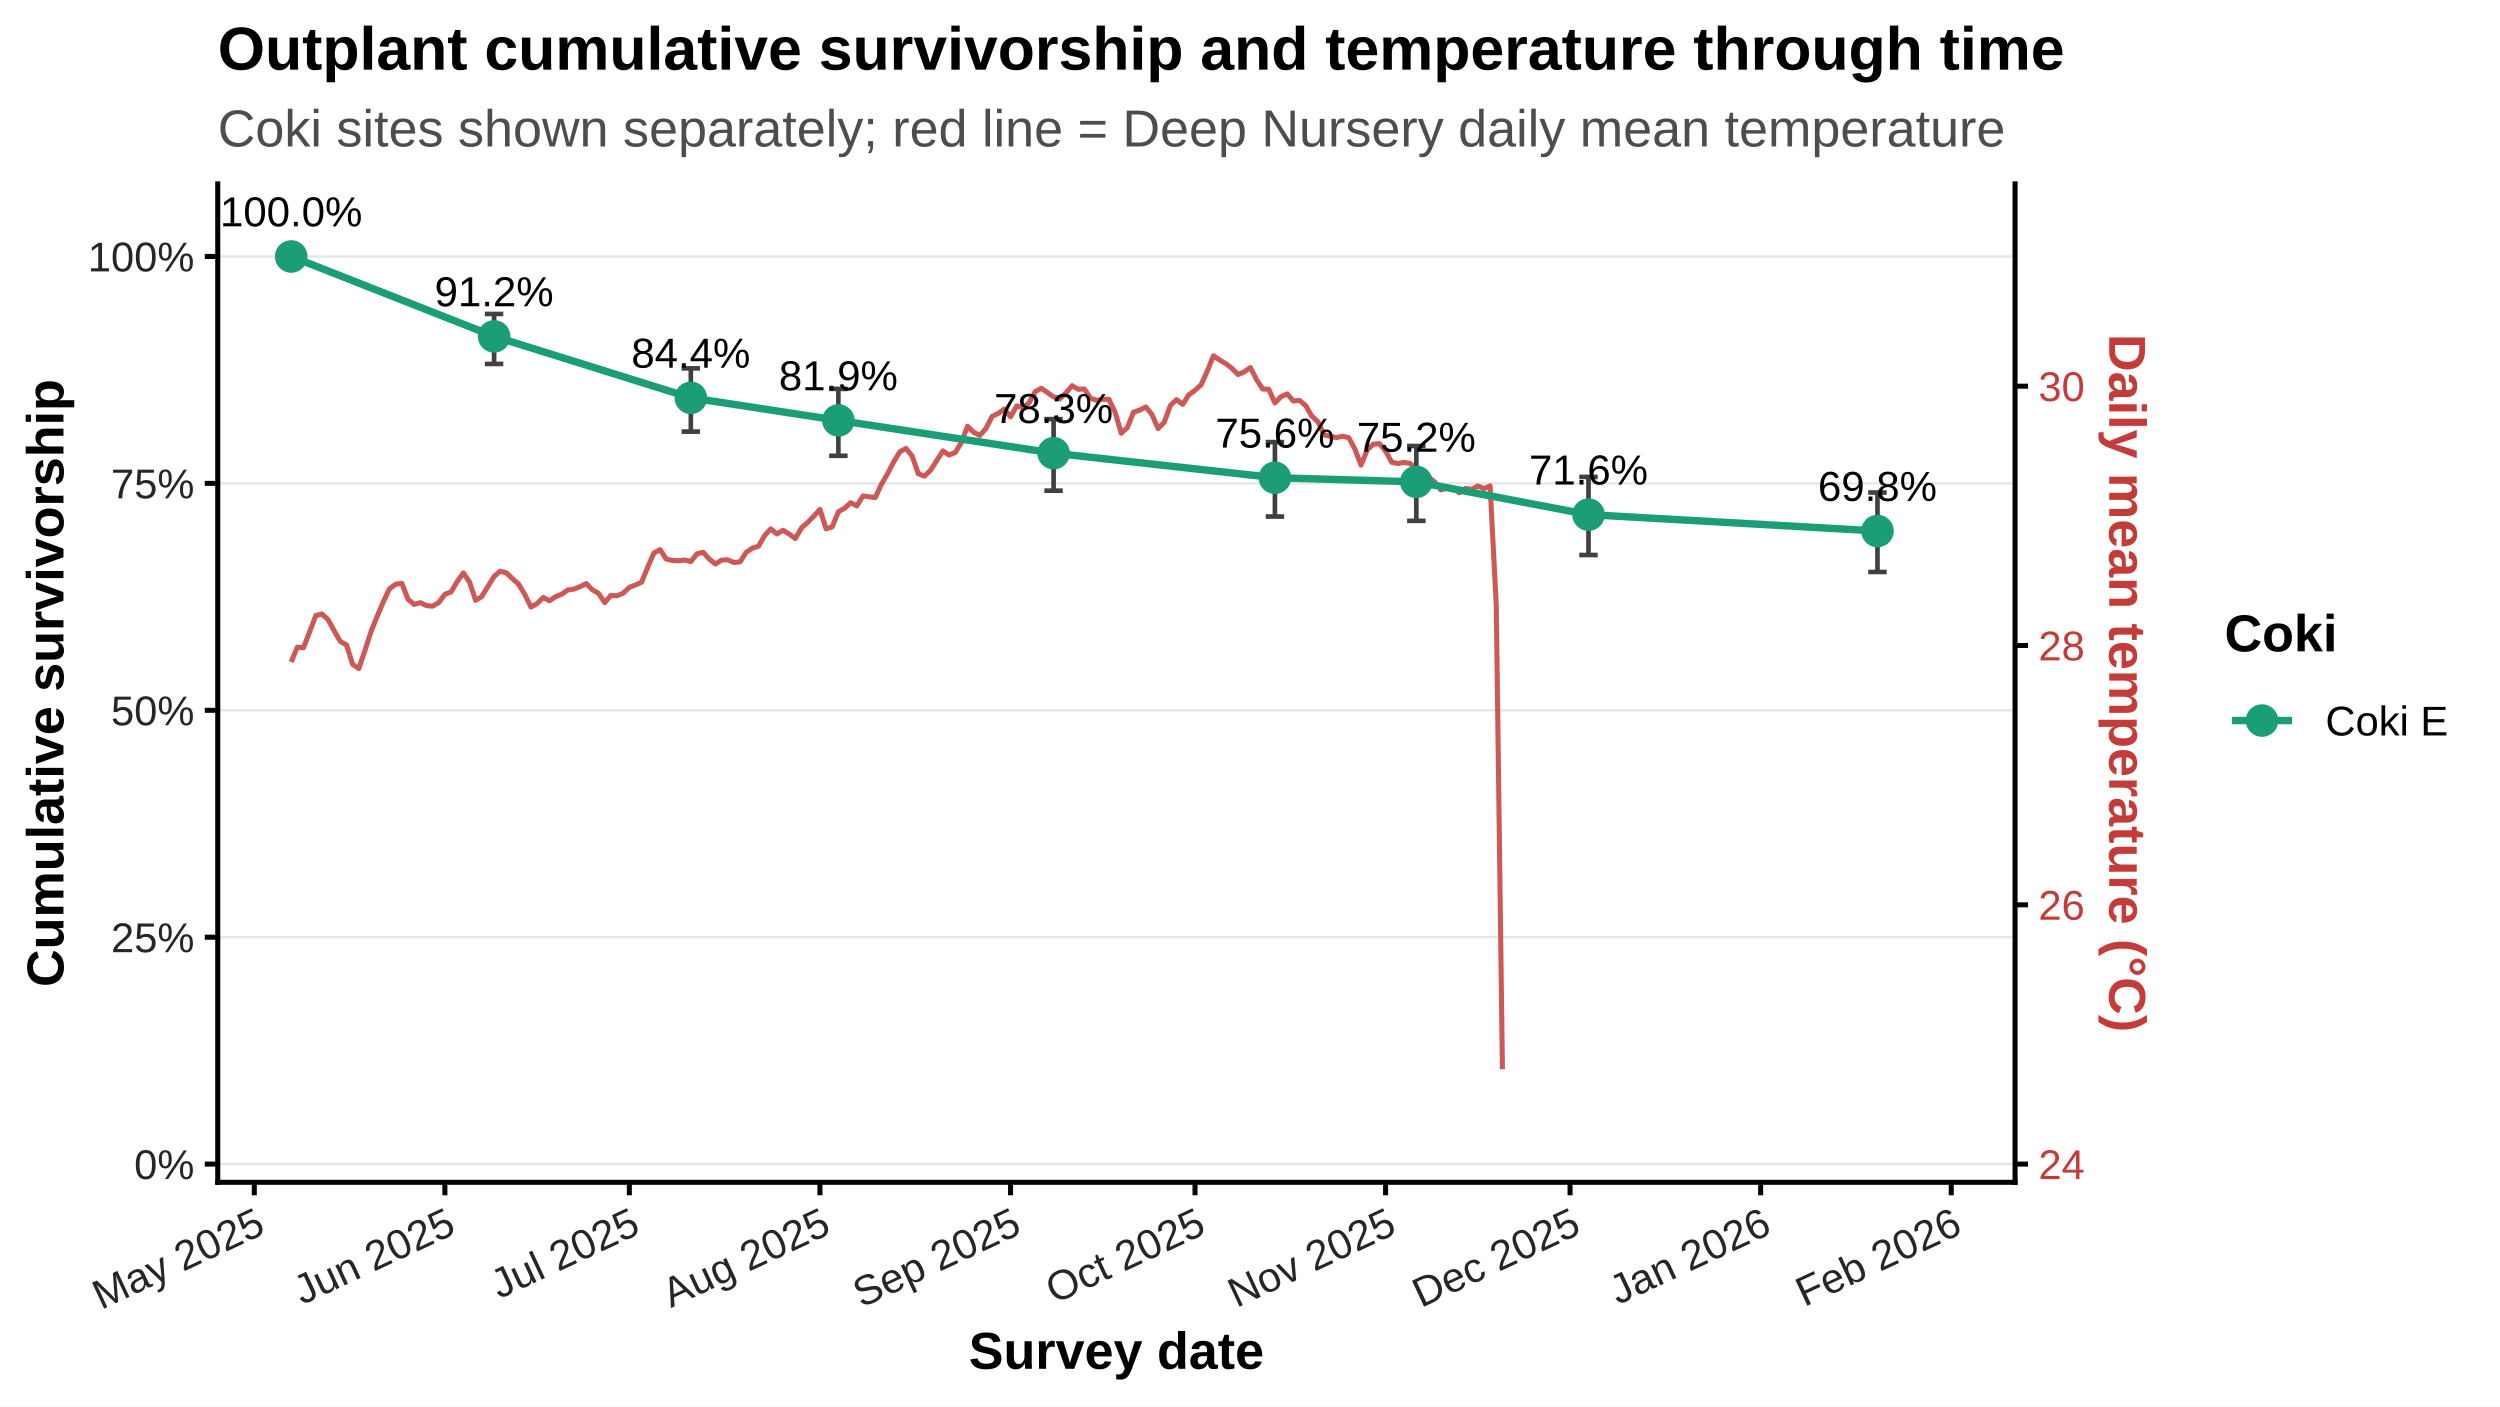
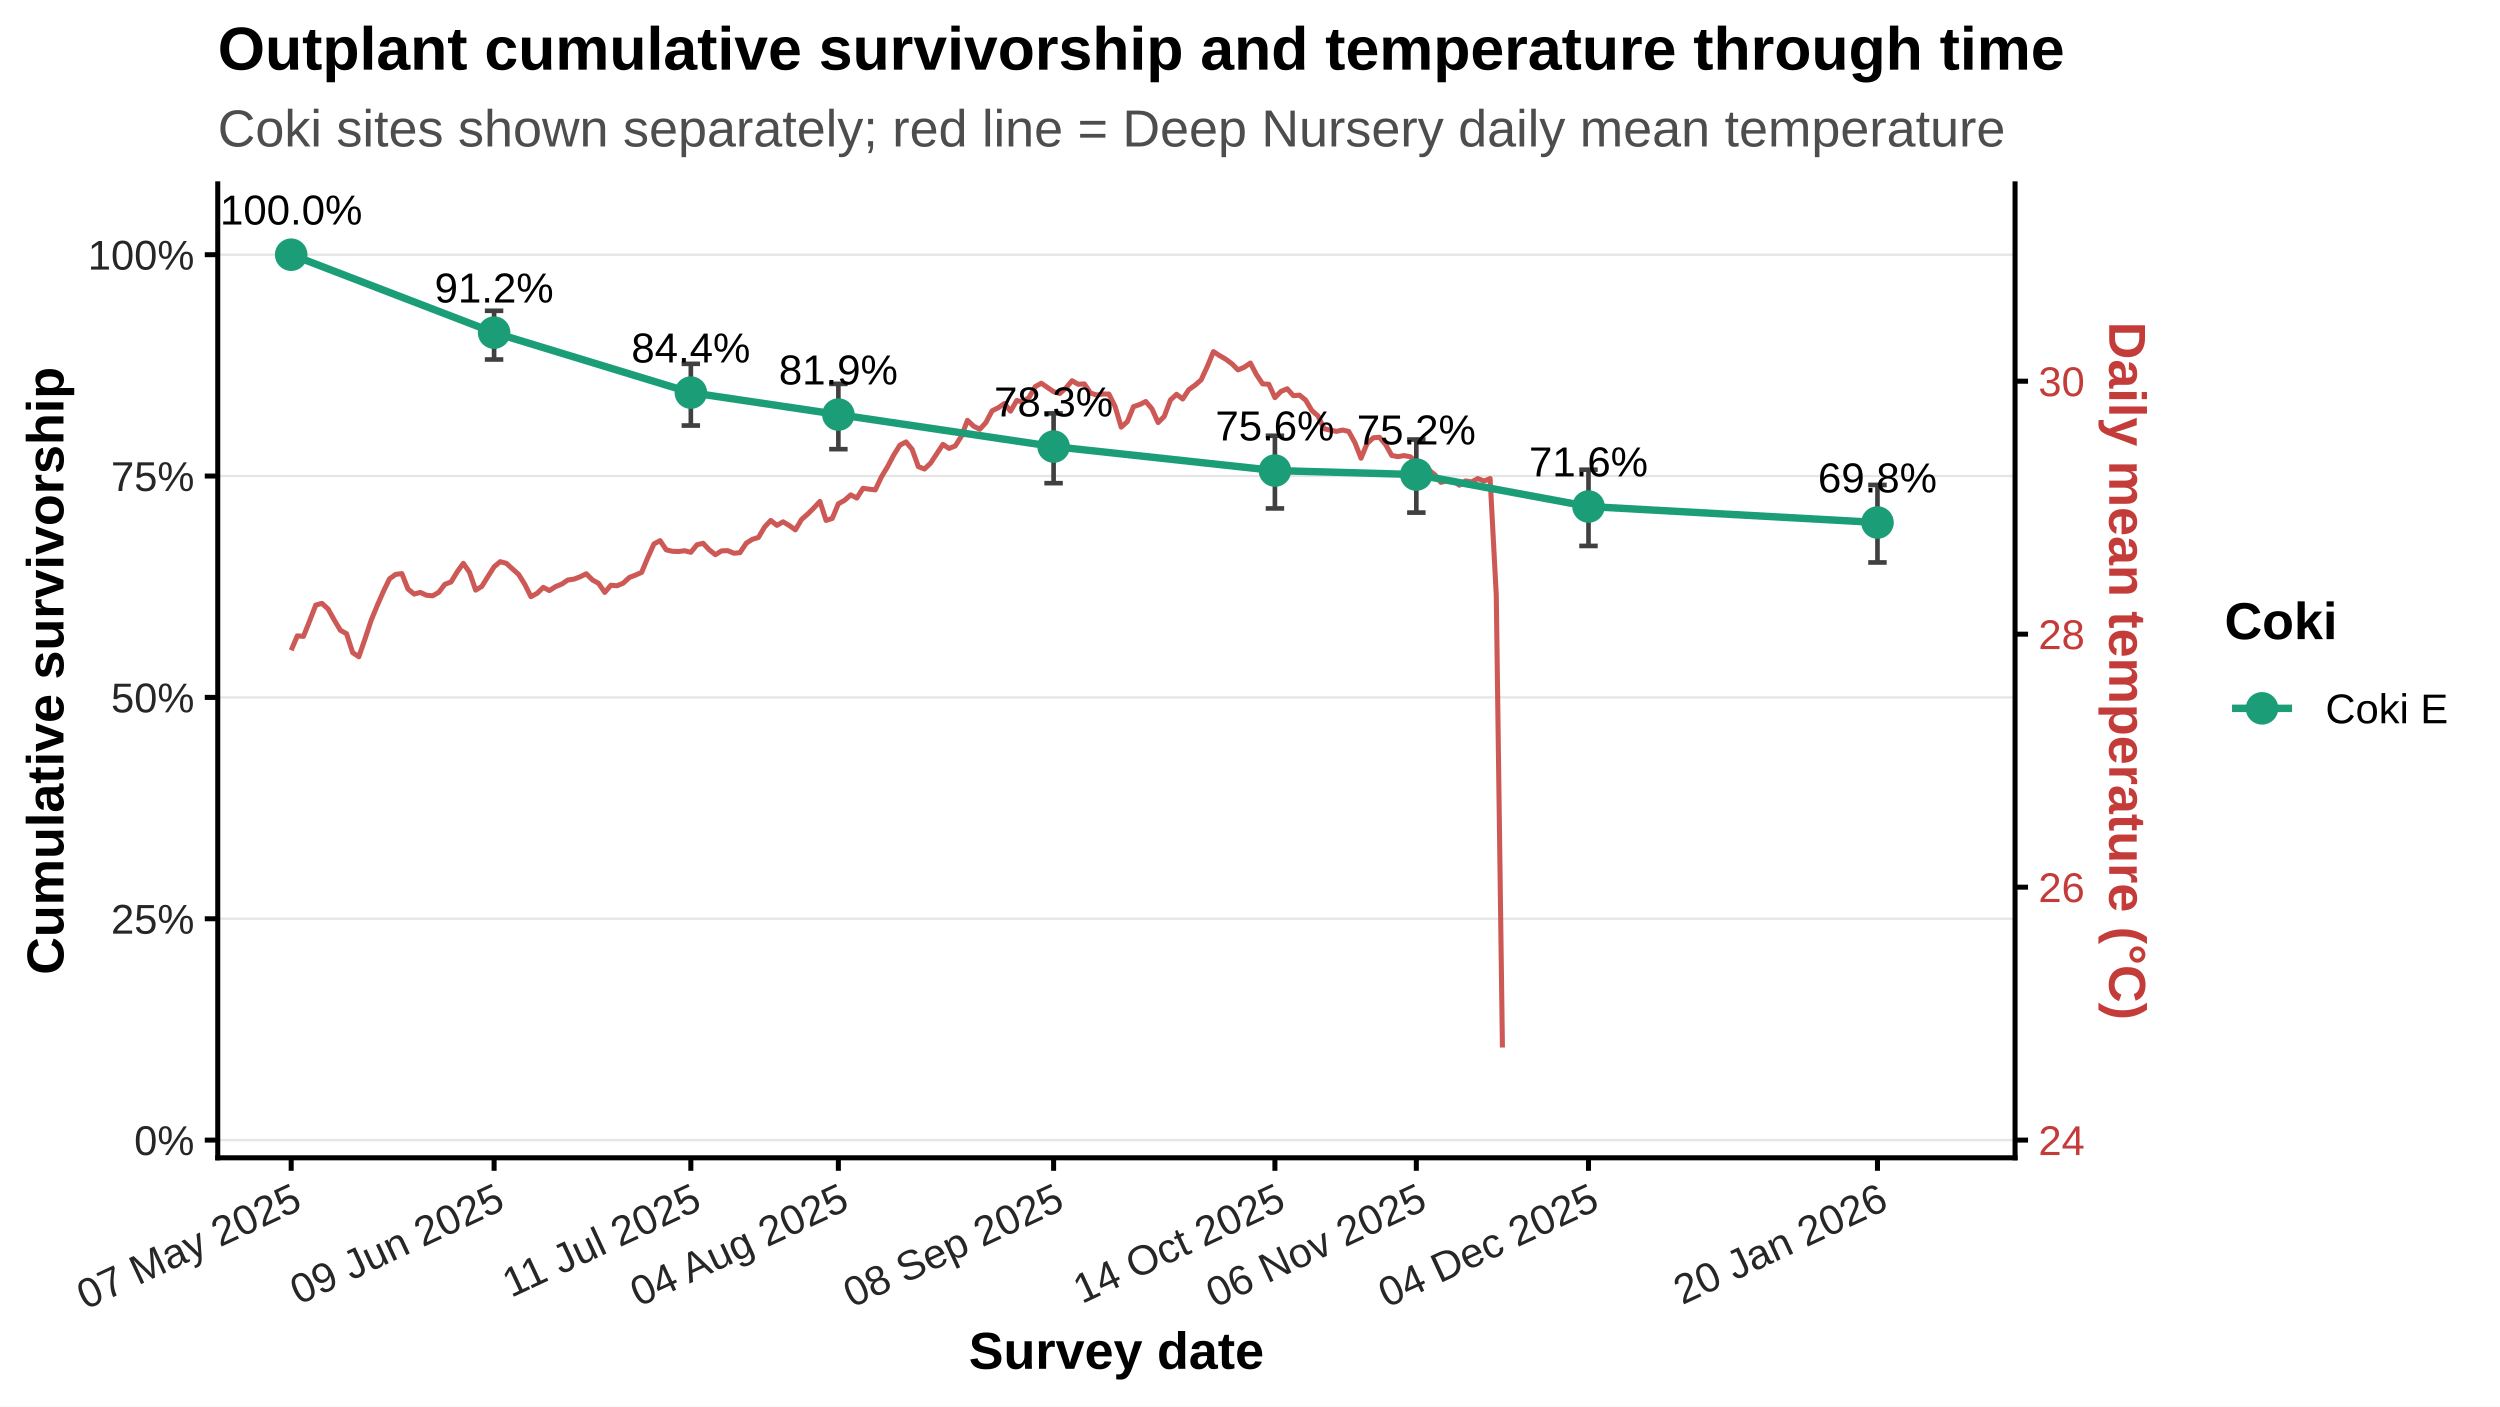
<svg xmlns="http://www.w3.org/2000/svg" class="svglite" width="576.00pt" height="324.00pt" viewBox="0 0 576.00 324.00">
  <defs>
    <style type="text/css">
    .svglite line, .svglite polyline, .svglite polygon, .svglite path, .svglite rect, .svglite circle {
      fill: none;
      stroke: #000000;
      stroke-linecap: round;
      stroke-linejoin: round;
      stroke-miterlimit: 10.00;
    }
    .svglite text {
      white-space: pre;
    }
  </style>
  </defs>
  <rect width="100%" height="100%" style="stroke: none; fill: #FFFFFF;" />
  <defs>
    <clipPath id="cpMC4wMHw1NzYuMDB8MC4wMHwzMjQuMDA=">
      <rect x="0.00" y="0.00" width="576.00" height="324.00" />
    </clipPath>
  </defs>
  <g clip-path="url(#cpMC4wMHw1NzYuMDB8MC4wMHwzMjQuMDA=)">
    <rect x="-0" y="0.00" width="576.00" height="324.00" style="stroke-width: 1.16; stroke: #FFFFFF; fill: #FFFFFF;" />
  </g>
  <defs>
-     <clipPath id="cpNTAuMTd8NDY0LjI3fDQyLjM2fDI3Mi40MA==">
-       <rect x="50.17" y="42.36" width="414.10" height="230.03" />
+     <clipPath id="cpNTAuMTd8NDY0LjI3fDQyLjM2fDI2Ni43Ng==">
+       <rect x="50.17" y="42.36" width="414.10" height="224.40" />
    </clipPath>
  </defs>
-   <g clip-path="url(#cpNTAuMTd8NDY0LjI3fDQyLjM2fDI3Mi40MA==)">
-     <rect x="50.17" y="42.36" width="414.10" height="230.03" style="stroke-width: 1.16; stroke: none; fill: #FFFFFF;" />
-     <polyline points="50.17,268.21 464.27,268.21 " style="stroke-width: 0.53; stroke: #E5E5E5; stroke-linecap: butt;" />
-     <polyline points="50.17,215.93 464.27,215.93 " style="stroke-width: 0.53; stroke: #E5E5E5; stroke-linecap: butt;" />
-     <polyline points="50.17,163.65 464.27,163.65 " style="stroke-width: 0.53; stroke: #E5E5E5; stroke-linecap: butt;" />
-     <polyline points="50.17,111.37 464.27,111.37 " style="stroke-width: 0.53; stroke: #E5E5E5; stroke-linecap: butt;" />
-     <polyline points="50.17,59.09 464.27,59.09 " style="stroke-width: 0.53; stroke: #E5E5E5; stroke-linecap: butt;" />
-     <polyline points="67.09,152.53 68.50,149.11 69.92,149.24 71.34,145.58 72.75,141.84 74.17,141.44 75.59,142.77 77.00,145.35 78.42,147.81 79.84,148.60 81.25,153.07 82.67,154.05 84.09,149.86 85.50,145.47 86.92,141.94 88.34,138.62 89.75,135.64 91.17,134.60 92.59,134.42 94.00,138.05 95.42,139.25 96.84,138.86 98.25,139.52 99.67,139.66 101.09,138.83 102.50,136.93 103.92,136.39 105.34,134.00 106.75,131.99 108.17,134.09 109.59,138.31 111.00,137.45 112.42,135.11 113.84,132.81 115.25,131.60 116.67,131.99 118.09,133.32 119.50,134.62 120.92,136.97 122.33,139.86 123.75,139.06 125.17,137.66 126.58,138.42 128.00,137.48 129.42,136.90 130.83,135.92 132.25,135.72 133.67,135.16 135.08,134.46 136.50,135.91 137.92,136.72 139.33,138.85 140.75,137.16 142.17,137.28 143.58,136.67 145.00,135.32 146.42,134.77 147.83,134.13 149.25,130.62 150.67,127.41 152.08,126.64 153.50,128.80 154.92,129.14 156.33,129.20 157.75,129.02 159.17,129.38 160.58,127.61 162.00,127.25 163.42,128.81 164.83,129.94 166.25,129.04 167.67,128.98 169.08,129.61 170.50,129.46 171.92,127.24 173.33,126.32 174.75,125.86 176.17,123.40 177.58,121.85 179.00,123.02 180.42,122.18 181.83,123.04 183.25,124.08 184.67,121.63 186.08,120.36 187.50,118.92 188.91,117.37 190.33,121.85 191.75,121.38 193.16,117.92 194.58,117.11 196.00,115.81 197.41,116.57 198.83,114.27 200.25,114.46 201.66,114.64 203.08,111.58 204.50,109.14 205.91,106.40 207.33,104.08 208.75,103.31 210.16,105.08 211.58,109.15 213.00,109.71 214.41,108.31 215.83,106.11 217.25,103.89 218.66,104.85 220.08,104.26 221.50,101.97 222.91,98.22 224.33,99.60 225.75,100.32 227.16,98.72 228.58,95.96 230.00,95.25 231.41,94.25 232.83,96.04 234.25,93.53 235.66,93.87 237.08,92.84 238.50,90.25 239.91,89.45 241.33,90.45 242.75,91.45 244.16,91.89 245.58,90.57 247.00,88.86 248.41,89.70 249.83,89.61 251.25,91.76 252.66,92.23 254.08,92.00 255.49,92.00 256.91,94.93 258.33,99.82 259.74,98.52 261.16,94.97 262.58,94.49 263.99,93.77 265.41,95.50 266.83,98.73 268.24,97.29 269.66,93.41 271.08,92.07 272.49,93.17 273.91,90.96 275.33,89.93 276.74,88.65 278.16,85.49 279.58,81.98 280.99,82.93 282.41,83.78 283.83,84.85 285.24,86.29 286.66,85.68 288.08,84.68 289.49,87.42 290.91,89.61 292.33,89.69 293.74,92.84 295.16,91.37 296.58,90.76 297.99,92.39 299.41,92.26 300.83,93.44 302.24,95.89 303.66,97.16 305.08,100.20 306.49,100.52 307.91,100.82 309.33,100.50 310.74,100.83 312.16,103.45 313.58,107.16 314.99,103.66 316.41,102.34 317.83,102.22 319.24,103.93 320.66,106.51 322.08,106.79 323.49,106.54 324.91,106.80 326.32,108.12 327.74,108.91 329.16,109.92 330.57,111.07 331.99,112.87 333.41,112.45 334.82,112.45 336.24,113.53 337.66,112.52 339.07,112.77 340.49,111.97 341.91,112.57 343.32,111.96 344.74,139.45 346.16,246.35 " style="stroke-width: 1.17; stroke: #C43C39; stroke-opacity: 0.85; stroke-linecap: butt;" />
-     <polyline points="64.96,59.09 69.21,59.09 " style="stroke-width: 1.07; stroke: #404040; stroke-linecap: butt;" />
-     <polyline points="67.09,59.09 67.09,60.83 " style="stroke-width: 1.07; stroke: #404040; stroke-linecap: butt;" />
-     <polyline points="64.96,60.83 69.21,60.83 " style="stroke-width: 1.07; stroke: #404040; stroke-linecap: butt;" />
-     <polyline points="111.71,72.34 115.96,72.34 " style="stroke-width: 1.07; stroke: #404040; stroke-linecap: butt;" />
-     <polyline points="113.84,72.34 113.84,83.85 " style="stroke-width: 1.07; stroke: #404040; stroke-linecap: butt;" />
-     <polyline points="111.71,83.85 115.96,83.85 " style="stroke-width: 1.07; stroke: #404040; stroke-linecap: butt;" />
-     <polyline points="157.04,84.87 161.29,84.87 " style="stroke-width: 1.07; stroke: #404040; stroke-linecap: butt;" />
-     <polyline points="159.17,84.87 159.17,99.44 " style="stroke-width: 1.07; stroke: #404040; stroke-linecap: butt;" />
-     <polyline points="157.04,99.44 161.29,99.44 " style="stroke-width: 1.07; stroke: #404040; stroke-linecap: butt;" />
-     <polyline points="191.04,89.60 195.29,89.60 " style="stroke-width: 1.07; stroke: #404040; stroke-linecap: butt;" />
-     <polyline points="193.16,89.60 193.16,105.02 " style="stroke-width: 1.07; stroke: #404040; stroke-linecap: butt;" />
-     <polyline points="191.04,105.02 195.29,105.02 " style="stroke-width: 1.07; stroke: #404040; stroke-linecap: butt;" />
-     <polyline points="240.62,96.57 244.87,96.57 " style="stroke-width: 1.07; stroke: #404040; stroke-linecap: butt;" />
-     <polyline points="242.75,96.57 242.75,113.05 " style="stroke-width: 1.07; stroke: #404040; stroke-linecap: butt;" />
-     <polyline points="240.62,113.05 244.87,113.05 " style="stroke-width: 1.07; stroke: #404040; stroke-linecap: butt;" />
-     <polyline points="291.62,101.86 295.87,101.86 " style="stroke-width: 1.07; stroke: #404040; stroke-linecap: butt;" />
-     <polyline points="293.74,101.86 293.74,119.01 " style="stroke-width: 1.07; stroke: #404040; stroke-linecap: butt;" />
-     <polyline points="291.62,119.01 295.87,119.01 " style="stroke-width: 1.07; stroke: #404040; stroke-linecap: butt;" />
-     <polyline points="324.20,102.75 328.45,102.75 " style="stroke-width: 1.07; stroke: #404040; stroke-linecap: butt;" />
-     <polyline points="326.32,102.75 326.32,120.00 " style="stroke-width: 1.07; stroke: #404040; stroke-linecap: butt;" />
-     <polyline points="324.20,120.00 328.45,120.00 " style="stroke-width: 1.07; stroke: #404040; stroke-linecap: butt;" />
-     <polyline points="363.86,109.88 368.11,109.88 " style="stroke-width: 1.07; stroke: #404040; stroke-linecap: butt;" />
-     <polyline points="365.99,109.88 365.99,127.87 " style="stroke-width: 1.07; stroke: #404040; stroke-linecap: butt;" />
-     <polyline points="363.86,127.87 368.11,127.87 " style="stroke-width: 1.07; stroke: #404040; stroke-linecap: butt;" />
-     <polyline points="430.44,113.47 434.69,113.47 " style="stroke-width: 1.07; stroke: #404040; stroke-linecap: butt;" />
-     <polyline points="432.57,113.47 432.57,131.78 " style="stroke-width: 1.07; stroke: #404040; stroke-linecap: butt;" />
-     <polyline points="430.44,131.78 434.69,131.78 " style="stroke-width: 1.07; stroke: #404040; stroke-linecap: butt;" />
-     <polyline points="67.09,59.09 113.84,77.50 159.17,91.66 193.16,96.86 242.75,104.41 293.74,110.07 326.32,111.02 365.99,118.57 432.57,122.35 " style="stroke-width: 1.71; stroke: #1B9E77; stroke-linecap: butt;" />
-     <circle cx="67.09" cy="59.09" r="3.37" style="stroke-width: 0.77; stroke: #1B9E77; fill: #1B9E77;" />
-     <circle cx="113.84" cy="77.50" r="3.37" style="stroke-width: 0.77; stroke: #1B9E77; fill: #1B9E77;" />
-     <circle cx="159.17" cy="91.66" r="3.37" style="stroke-width: 0.77; stroke: #1B9E77; fill: #1B9E77;" />
-     <circle cx="193.16" cy="96.86" r="3.37" style="stroke-width: 0.77; stroke: #1B9E77; fill: #1B9E77;" />
-     <circle cx="242.75" cy="104.41" r="3.37" style="stroke-width: 0.77; stroke: #1B9E77; fill: #1B9E77;" />
-     <circle cx="293.74" cy="110.07" r="3.37" style="stroke-width: 0.77; stroke: #1B9E77; fill: #1B9E77;" />
-     <circle cx="326.32" cy="111.02" r="3.37" style="stroke-width: 0.77; stroke: #1B9E77; fill: #1B9E77;" />
-     <circle cx="365.99" cy="118.57" r="3.37" style="stroke-width: 0.77; stroke: #1B9E77; fill: #1B9E77;" />
-     <circle cx="432.57" cy="122.35" r="3.37" style="stroke-width: 0.77; stroke: #1B9E77; fill: #1B9E77;" />
-     <text x="67.09" y="52.15" text-anchor="middle" style="font-size: 9.67px; font-family: &quot;Arial&quot;;" textLength="32.80px" lengthAdjust="spacingAndGlyphs">100.0%</text>
-     <text x="113.84" y="70.56" text-anchor="middle" style="font-size: 9.67px; font-family: &quot;Arial&quot;;" textLength="27.42px" lengthAdjust="spacingAndGlyphs">91.2%</text>
-     <text x="159.17" y="84.72" text-anchor="middle" style="font-size: 9.67px; font-family: &quot;Arial&quot;;" textLength="27.42px" lengthAdjust="spacingAndGlyphs">84.4%</text>
-     <text x="193.16" y="89.92" text-anchor="middle" style="font-size: 9.67px; font-family: &quot;Arial&quot;;" textLength="27.42px" lengthAdjust="spacingAndGlyphs">81.9%</text>
-     <text x="242.75" y="97.47" text-anchor="middle" style="font-size: 9.67px; font-family: &quot;Arial&quot;;" textLength="27.42px" lengthAdjust="spacingAndGlyphs">78.3%</text>
-     <text x="293.74" y="103.13" text-anchor="middle" style="font-size: 9.67px; font-family: &quot;Arial&quot;;" textLength="27.42px" lengthAdjust="spacingAndGlyphs">75.6%</text>
-     <text x="326.32" y="104.08" text-anchor="middle" style="font-size: 9.67px; font-family: &quot;Arial&quot;;" textLength="27.42px" lengthAdjust="spacingAndGlyphs">75.2%</text>
-     <text x="365.99" y="111.63" text-anchor="middle" style="font-size: 9.67px; font-family: &quot;Arial&quot;;" textLength="27.42px" lengthAdjust="spacingAndGlyphs">71.6%</text>
-     <text x="432.57" y="115.41" text-anchor="middle" style="font-size: 9.67px; font-family: &quot;Arial&quot;;" textLength="27.42px" lengthAdjust="spacingAndGlyphs">69.8%</text>
+   <g clip-path="url(#cpNTAuMTd8NDY0LjI3fDQyLjM2fDI2Ni43Ng==)">
+     <rect x="50.17" y="42.36" width="414.10" height="224.40" style="stroke-width: 1.16; stroke: none; fill: #FFFFFF;" />
+     <polyline points="50.17,262.68 464.27,262.68 " style="stroke-width: 0.53; stroke: #E5E5E5; stroke-linecap: butt;" />
+     <polyline points="50.17,211.68 464.27,211.68 " style="stroke-width: 0.53; stroke: #E5E5E5; stroke-linecap: butt;" />
+     <polyline points="50.17,160.68 464.27,160.68 " style="stroke-width: 0.53; stroke: #E5E5E5; stroke-linecap: butt;" />
+     <polyline points="50.17,109.68 464.27,109.68 " style="stroke-width: 0.53; stroke: #E5E5E5; stroke-linecap: butt;" />
+     <polyline points="50.17,58.68 464.27,58.68 " style="stroke-width: 0.53; stroke: #E5E5E5; stroke-linecap: butt;" />
+     <polyline points="67.09,149.83 68.50,146.50 69.92,146.62 71.34,143.05 72.75,139.41 74.17,139.01 75.59,140.31 77.00,142.83 78.42,145.22 79.84,146.00 81.25,150.36 82.67,151.32 84.09,147.23 85.50,142.95 86.92,139.50 88.34,136.26 89.75,133.35 91.17,132.34 92.59,132.16 94.00,135.71 95.42,136.87 96.84,136.49 98.25,137.14 99.67,137.28 101.09,136.47 102.50,134.62 103.92,134.09 105.34,131.75 106.75,129.79 108.17,131.85 109.59,135.96 111.00,135.12 112.42,132.83 113.84,130.59 115.25,129.41 116.67,129.79 118.09,131.09 119.50,132.36 120.92,134.65 122.33,137.47 123.75,136.70 125.17,135.33 126.58,136.07 128.00,135.15 129.42,134.58 130.83,133.63 132.25,133.43 133.67,132.89 135.08,132.20 136.50,133.62 137.92,134.41 139.33,136.49 140.75,134.84 142.17,134.96 143.58,134.36 145.00,133.05 146.42,132.50 147.83,131.88 149.25,128.46 150.67,125.32 152.08,124.57 153.50,126.68 154.92,127.02 156.33,127.07 157.75,126.89 159.17,127.25 160.58,125.52 162.00,125.17 163.42,126.69 164.83,127.80 166.25,126.92 167.67,126.86 169.08,127.47 170.50,127.33 171.92,125.16 173.33,124.27 174.75,123.82 176.17,121.41 177.58,119.91 179.00,121.04 180.42,120.23 181.83,121.07 183.25,122.08 184.67,119.69 186.08,118.45 187.50,117.04 188.91,115.53 190.33,119.91 191.75,119.44 193.16,116.07 194.58,115.28 196.00,114.02 197.41,114.75 198.83,112.51 200.25,112.70 201.66,112.87 203.08,109.88 204.50,107.51 205.91,104.84 207.33,102.57 208.75,101.82 210.16,103.54 211.58,107.51 213.00,108.06 214.41,106.70 215.83,104.54 217.25,102.38 218.66,103.32 220.08,102.75 221.50,100.51 222.91,96.85 224.33,98.20 225.75,98.90 227.16,97.34 228.58,94.65 230.00,93.95 231.41,92.98 232.83,94.73 234.25,92.28 235.66,92.61 237.08,91.60 238.50,89.08 239.91,88.30 241.33,89.27 242.75,90.24 244.16,90.67 245.58,89.39 247.00,87.72 248.41,88.54 249.83,88.45 251.25,90.55 252.66,91.01 254.08,90.78 255.49,90.79 256.91,93.64 258.33,98.41 259.74,97.14 261.16,93.69 262.58,93.21 263.99,92.51 265.41,94.20 266.83,97.35 268.24,95.95 269.66,92.16 271.08,90.85 272.49,91.93 273.91,89.77 275.33,88.76 276.74,87.52 278.16,84.44 279.58,81.01 280.99,81.93 282.41,82.76 283.83,83.81 285.24,85.22 286.66,84.62 288.08,83.64 289.49,86.32 290.91,88.45 292.33,88.53 293.74,91.61 295.16,90.17 296.58,89.58 297.99,91.16 299.41,91.04 300.83,92.19 302.24,94.58 303.66,95.82 305.08,98.79 306.49,99.10 307.91,99.39 309.33,99.08 310.74,99.40 312.16,101.96 313.58,105.57 314.99,102.16 316.41,100.87 317.83,100.75 319.24,102.42 320.66,104.94 322.08,105.21 323.49,104.97 324.91,105.22 326.32,106.50 327.74,107.28 329.16,108.26 330.57,109.38 331.99,111.14 333.41,110.73 334.82,110.73 336.24,111.79 337.66,110.80 339.07,111.04 340.49,110.26 341.91,110.85 343.32,110.26 344.74,137.07 346.16,241.35 " style="stroke-width: 1.17; stroke: #C43C39; stroke-opacity: 0.85; stroke-linecap: butt;" />
+     <polyline points="64.96,58.68 69.21,58.68 " style="stroke-width: 1.07; stroke: #404040; stroke-linecap: butt;" />
+     <polyline points="67.09,58.68 67.09,60.37 " style="stroke-width: 1.07; stroke: #404040; stroke-linecap: butt;" />
+     <polyline points="64.96,60.37 69.21,60.37 " style="stroke-width: 1.07; stroke: #404040; stroke-linecap: butt;" />
+     <polyline points="111.71,71.61 115.96,71.61 " style="stroke-width: 1.07; stroke: #404040; stroke-linecap: butt;" />
+     <polyline points="113.84,71.61 113.84,82.83 " style="stroke-width: 1.07; stroke: #404040; stroke-linecap: butt;" />
+     <polyline points="111.71,82.83 115.96,82.83 " style="stroke-width: 1.07; stroke: #404040; stroke-linecap: butt;" />
+     <polyline points="157.04,83.83 161.29,83.83 " style="stroke-width: 1.07; stroke: #404040; stroke-linecap: butt;" />
+     <polyline points="159.17,83.83 159.17,98.04 " style="stroke-width: 1.07; stroke: #404040; stroke-linecap: butt;" />
+     <polyline points="157.04,98.04 161.29,98.04 " style="stroke-width: 1.07; stroke: #404040; stroke-linecap: butt;" />
+     <polyline points="191.04,88.44 195.29,88.44 " style="stroke-width: 1.07; stroke: #404040; stroke-linecap: butt;" />
+     <polyline points="193.16,88.44 193.16,103.49 " style="stroke-width: 1.07; stroke: #404040; stroke-linecap: butt;" />
+     <polyline points="191.04,103.49 195.29,103.49 " style="stroke-width: 1.07; stroke: #404040; stroke-linecap: butt;" />
+     <polyline points="240.62,95.24 244.87,95.24 " style="stroke-width: 1.07; stroke: #404040; stroke-linecap: butt;" />
+     <polyline points="242.75,95.24 242.75,111.32 " style="stroke-width: 1.07; stroke: #404040; stroke-linecap: butt;" />
+     <polyline points="240.62,111.32 244.87,111.32 " style="stroke-width: 1.07; stroke: #404040; stroke-linecap: butt;" />
+     <polyline points="291.62,100.40 295.87,100.40 " style="stroke-width: 1.07; stroke: #404040; stroke-linecap: butt;" />
+     <polyline points="293.74,100.40 293.74,117.14 " style="stroke-width: 1.07; stroke: #404040; stroke-linecap: butt;" />
+     <polyline points="291.62,117.14 295.87,117.14 " style="stroke-width: 1.07; stroke: #404040; stroke-linecap: butt;" />
+     <polyline points="324.20,101.27 328.45,101.27 " style="stroke-width: 1.07; stroke: #404040; stroke-linecap: butt;" />
+     <polyline points="326.32,101.27 326.32,118.10 " style="stroke-width: 1.07; stroke: #404040; stroke-linecap: butt;" />
+     <polyline points="324.20,118.10 328.45,118.10 " style="stroke-width: 1.07; stroke: #404040; stroke-linecap: butt;" />
+     <polyline points="363.86,108.22 368.11,108.22 " style="stroke-width: 1.07; stroke: #404040; stroke-linecap: butt;" />
+     <polyline points="365.99,108.22 365.99,125.78 " style="stroke-width: 1.07; stroke: #404040; stroke-linecap: butt;" />
+     <polyline points="363.86,125.78 368.11,125.78 " style="stroke-width: 1.07; stroke: #404040; stroke-linecap: butt;" />
+     <polyline points="430.44,111.73 434.69,111.73 " style="stroke-width: 1.07; stroke: #404040; stroke-linecap: butt;" />
+     <polyline points="432.57,111.73 432.57,129.59 " style="stroke-width: 1.07; stroke: #404040; stroke-linecap: butt;" />
+     <polyline points="430.44,129.59 434.69,129.59 " style="stroke-width: 1.07; stroke: #404040; stroke-linecap: butt;" />
+     <polyline points="67.09,58.68 113.84,76.64 159.17,90.46 193.16,95.52 242.75,102.89 293.74,108.42 326.32,109.34 365.99,116.70 432.57,120.39 " style="stroke-width: 1.71; stroke: #1B9E77; stroke-linecap: butt;" />
+     <circle cx="67.09" cy="58.68" r="3.37" style="stroke-width: 0.77; stroke: #1B9E77; fill: #1B9E77;" />
+     <circle cx="113.84" cy="76.64" r="3.37" style="stroke-width: 0.77; stroke: #1B9E77; fill: #1B9E77;" />
+     <circle cx="159.17" cy="90.46" r="3.37" style="stroke-width: 0.77; stroke: #1B9E77; fill: #1B9E77;" />
+     <circle cx="193.16" cy="95.52" r="3.37" style="stroke-width: 0.77; stroke: #1B9E77; fill: #1B9E77;" />
+     <circle cx="242.75" cy="102.89" r="3.37" style="stroke-width: 0.77; stroke: #1B9E77; fill: #1B9E77;" />
+     <circle cx="293.74" cy="108.42" r="3.37" style="stroke-width: 0.77; stroke: #1B9E77; fill: #1B9E77;" />
+     <circle cx="326.32" cy="109.34" r="3.37" style="stroke-width: 0.77; stroke: #1B9E77; fill: #1B9E77;" />
+     <circle cx="365.99" cy="116.70" r="3.37" style="stroke-width: 0.77; stroke: #1B9E77; fill: #1B9E77;" />
+     <circle cx="432.57" cy="120.39" r="3.37" style="stroke-width: 0.77; stroke: #1B9E77; fill: #1B9E77;" />
+     <text x="67.09" y="51.74" text-anchor="middle" style="font-size: 9.67px; font-family: &quot;Arial&quot;;" textLength="32.80px" lengthAdjust="spacingAndGlyphs">100.0%</text>
+     <text x="113.84" y="69.70" text-anchor="middle" style="font-size: 9.67px; font-family: &quot;Arial&quot;;" textLength="27.42px" lengthAdjust="spacingAndGlyphs">91.2%</text>
+     <text x="159.17" y="83.52" text-anchor="middle" style="font-size: 9.67px; font-family: &quot;Arial&quot;;" textLength="27.42px" lengthAdjust="spacingAndGlyphs">84.4%</text>
+     <text x="193.16" y="88.58" text-anchor="middle" style="font-size: 9.67px; font-family: &quot;Arial&quot;;" textLength="27.42px" lengthAdjust="spacingAndGlyphs">81.9%</text>
+     <text x="242.75" y="95.95" text-anchor="middle" style="font-size: 9.67px; font-family: &quot;Arial&quot;;" textLength="27.42px" lengthAdjust="spacingAndGlyphs">78.3%</text>
+     <text x="293.74" y="101.48" text-anchor="middle" style="font-size: 9.67px; font-family: &quot;Arial&quot;;" textLength="27.42px" lengthAdjust="spacingAndGlyphs">75.6%</text>
+     <text x="326.32" y="102.40" text-anchor="middle" style="font-size: 9.67px; font-family: &quot;Arial&quot;;" textLength="27.42px" lengthAdjust="spacingAndGlyphs">75.2%</text>
+     <text x="365.99" y="109.76" text-anchor="middle" style="font-size: 9.67px; font-family: &quot;Arial&quot;;" textLength="27.42px" lengthAdjust="spacingAndGlyphs">71.6%</text>
+     <text x="432.57" y="113.45" text-anchor="middle" style="font-size: 9.67px; font-family: &quot;Arial&quot;;" textLength="27.42px" lengthAdjust="spacingAndGlyphs">69.8%</text>
  </g>
  <g clip-path="url(#cpMC4wMHw1NzYuMDB8MC4wMHwzMjQuMDA=)">
-     <polyline points="50.17,272.40 50.17,42.36 " style="stroke-width: 1.16; stroke-linecap: square;" />
-     <text x="44.79" y="271.66" text-anchor="end" style="font-size: 9.60px;fill: #262626; font-family: &quot;Arial&quot;;" textLength="13.87px" lengthAdjust="spacingAndGlyphs">0%</text>
-     <text x="44.79" y="219.38" text-anchor="end" style="font-size: 9.60px;fill: #262626; font-family: &quot;Arial&quot;;" textLength="19.20px" lengthAdjust="spacingAndGlyphs">25%</text>
-     <text x="44.79" y="167.10" text-anchor="end" style="font-size: 9.60px;fill: #262626; font-family: &quot;Arial&quot;;" textLength="19.20px" lengthAdjust="spacingAndGlyphs">50%</text>
-     <text x="44.79" y="114.81" text-anchor="end" style="font-size: 9.60px;fill: #262626; font-family: &quot;Arial&quot;;" textLength="19.20px" lengthAdjust="spacingAndGlyphs">75%</text>
-     <text x="44.79" y="62.53" text-anchor="end" style="font-size: 9.60px;fill: #262626; font-family: &quot;Arial&quot;;" textLength="24.54px" lengthAdjust="spacingAndGlyphs">100%</text>
-     <polyline points="47.18,268.21 50.17,268.21 " style="stroke-width: 1.16; stroke-linecap: butt;" />
-     <polyline points="47.18,215.93 50.17,215.93 " style="stroke-width: 1.16; stroke-linecap: butt;" />
-     <polyline points="47.18,163.65 50.17,163.65 " style="stroke-width: 1.16; stroke-linecap: butt;" />
-     <polyline points="47.18,111.37 50.17,111.37 " style="stroke-width: 1.16; stroke-linecap: butt;" />
-     <polyline points="47.18,59.09 50.17,59.09 " style="stroke-width: 1.16; stroke-linecap: butt;" />
-     <polyline points="464.27,272.40 464.27,42.36 " style="stroke-width: 1.16; stroke-linecap: square;" />
-     <polyline points="467.26,268.21 464.27,268.21 " style="stroke-width: 1.16; stroke-linecap: butt;" />
-     <polyline points="467.26,208.47 464.27,208.47 " style="stroke-width: 1.16; stroke-linecap: butt;" />
-     <polyline points="467.26,148.72 464.27,148.72 " style="stroke-width: 1.16; stroke-linecap: butt;" />
-     <polyline points="467.26,88.97 464.27,88.97 " style="stroke-width: 1.16; stroke-linecap: butt;" />
-     <text x="469.65" y="271.66" style="font-size: 9.60px;fill: #C43C39; font-family: &quot;Arial&quot;;" textLength="10.67px" lengthAdjust="spacingAndGlyphs">24</text>
-     <text x="469.65" y="211.91" style="font-size: 9.60px;fill: #C43C39; font-family: &quot;Arial&quot;;" textLength="10.67px" lengthAdjust="spacingAndGlyphs">26</text>
-     <text x="469.65" y="152.16" style="font-size: 9.60px;fill: #C43C39; font-family: &quot;Arial&quot;;" textLength="10.67px" lengthAdjust="spacingAndGlyphs">28</text>
-     <text x="469.65" y="92.41" style="font-size: 9.60px;fill: #C43C39; font-family: &quot;Arial&quot;;" textLength="10.67px" lengthAdjust="spacingAndGlyphs">30</text>
-     <polyline points="50.17,272.40 464.27,272.40 " style="stroke-width: 1.16; stroke-linecap: square;" />
-     <polyline points="58.59,275.39 58.59,272.40 " style="stroke-width: 1.16; stroke-linecap: butt;" />
-     <polyline points="102.50,275.39 102.50,272.40 " style="stroke-width: 1.16; stroke-linecap: butt;" />
-     <polyline points="145.00,275.39 145.00,272.40 " style="stroke-width: 1.16; stroke-linecap: butt;" />
-     <polyline points="188.91,275.39 188.91,272.40 " style="stroke-width: 1.16; stroke-linecap: butt;" />
-     <polyline points="232.83,275.39 232.83,272.40 " style="stroke-width: 1.16; stroke-linecap: butt;" />
-     <polyline points="275.33,275.39 275.33,272.40 " style="stroke-width: 1.16; stroke-linecap: butt;" />
-     <polyline points="319.24,275.39 319.24,272.40 " style="stroke-width: 1.16; stroke-linecap: butt;" />
-     <polyline points="361.74,275.39 361.74,272.40 " style="stroke-width: 1.16; stroke-linecap: butt;" />
-     <polyline points="405.65,275.39 405.65,272.40 " style="stroke-width: 1.16; stroke-linecap: butt;" />
-     <polyline points="449.57,275.39 449.57,272.40 " style="stroke-width: 1.16; stroke-linecap: butt;" />
-     <text transform="translate(61.50,284.02) rotate(-25)" text-anchor="end" style="font-size: 9.60px;fill: #262626; font-family: &quot;Arial&quot;;" textLength="42.13px" lengthAdjust="spacingAndGlyphs">May 2025</text>
-     <text transform="translate(105.41,284.02) rotate(-25)" text-anchor="end" style="font-size: 9.60px;fill: #262626; font-family: &quot;Arial&quot;;" textLength="39.47px" lengthAdjust="spacingAndGlyphs">Jun 2025</text>
-     <text transform="translate(147.91,284.02) rotate(-25)" text-anchor="end" style="font-size: 9.60px;fill: #262626; font-family: &quot;Arial&quot;;" textLength="36.27px" lengthAdjust="spacingAndGlyphs">Jul 2025</text>
-     <text transform="translate(191.82,284.02) rotate(-25)" text-anchor="end" style="font-size: 9.60px;fill: #262626; font-family: &quot;Arial&quot;;" textLength="41.08px" lengthAdjust="spacingAndGlyphs">Aug 2025</text>
-     <text transform="translate(235.74,284.02) rotate(-25)" text-anchor="end" style="font-size: 9.60px;fill: #262626; font-family: &quot;Arial&quot;;" textLength="41.08px" lengthAdjust="spacingAndGlyphs">Sep 2025</text>
-     <text transform="translate(278.24,284.02) rotate(-25)" text-anchor="end" style="font-size: 9.60px;fill: #262626; font-family: &quot;Arial&quot;;" textLength="38.92px" lengthAdjust="spacingAndGlyphs">Oct 2025</text>
-     <text transform="translate(322.15,284.02) rotate(-25)" text-anchor="end" style="font-size: 9.60px;fill: #262626; font-family: &quot;Arial&quot;;" textLength="41.06px" lengthAdjust="spacingAndGlyphs">Nov 2025</text>
-     <text transform="translate(364.65,284.02) rotate(-25)" text-anchor="end" style="font-size: 9.60px;fill: #262626; font-family: &quot;Arial&quot;;" textLength="41.06px" lengthAdjust="spacingAndGlyphs">Dec 2025</text>
-     <text transform="translate(408.56,284.02) rotate(-25)" text-anchor="end" style="font-size: 9.60px;fill: #262626; font-family: &quot;Arial&quot;;" textLength="39.47px" lengthAdjust="spacingAndGlyphs">Jan 2026</text>
-     <text transform="translate(452.48,284.02) rotate(-25)" text-anchor="end" style="font-size: 9.60px;fill: #262626; font-family: &quot;Arial&quot;;" textLength="40.54px" lengthAdjust="spacingAndGlyphs">Feb 2026</text>
+     <polyline points="50.17,266.76 50.17,42.36 " style="stroke-width: 1.16; stroke-linecap: square;" />
+     <text x="44.79" y="266.12" text-anchor="end" style="font-size: 9.60px;fill: #262626; font-family: &quot;Arial&quot;;" textLength="13.87px" lengthAdjust="spacingAndGlyphs">0%</text>
+     <text x="44.79" y="215.12" text-anchor="end" style="font-size: 9.60px;fill: #262626; font-family: &quot;Arial&quot;;" textLength="19.20px" lengthAdjust="spacingAndGlyphs">25%</text>
+     <text x="44.79" y="164.12" text-anchor="end" style="font-size: 9.60px;fill: #262626; font-family: &quot;Arial&quot;;" textLength="19.20px" lengthAdjust="spacingAndGlyphs">50%</text>
+     <text x="44.79" y="113.12" text-anchor="end" style="font-size: 9.60px;fill: #262626; font-family: &quot;Arial&quot;;" textLength="19.20px" lengthAdjust="spacingAndGlyphs">75%</text>
+     <text x="44.79" y="62.12" text-anchor="end" style="font-size: 9.60px;fill: #262626; font-family: &quot;Arial&quot;;" textLength="24.54px" lengthAdjust="spacingAndGlyphs">100%</text>
+     <polyline points="47.18,262.68 50.17,262.68 " style="stroke-width: 1.16; stroke-linecap: butt;" />
+     <polyline points="47.18,211.68 50.17,211.68 " style="stroke-width: 1.16; stroke-linecap: butt;" />
+     <polyline points="47.18,160.68 50.17,160.68 " style="stroke-width: 1.16; stroke-linecap: butt;" />
+     <polyline points="47.18,109.68 50.17,109.68 " style="stroke-width: 1.16; stroke-linecap: butt;" />
+     <polyline points="47.18,58.68 50.17,58.68 " style="stroke-width: 1.16; stroke-linecap: butt;" />
+     <polyline points="464.27,266.76 464.27,42.36 " style="stroke-width: 1.16; stroke-linecap: square;" />
+     <polyline points="467.26,262.68 464.27,262.68 " style="stroke-width: 1.16; stroke-linecap: butt;" />
+     <polyline points="467.26,204.40 464.27,204.40 " style="stroke-width: 1.16; stroke-linecap: butt;" />
+     <polyline points="467.26,146.11 464.27,146.11 " style="stroke-width: 1.16; stroke-linecap: butt;" />
+     <polyline points="467.26,87.83 464.27,87.83 " style="stroke-width: 1.16; stroke-linecap: butt;" />
+     <text x="469.65" y="266.12" style="font-size: 9.60px;fill: #C43C39; font-family: &quot;Arial&quot;;" textLength="10.67px" lengthAdjust="spacingAndGlyphs">24</text>
+     <text x="469.65" y="207.84" style="font-size: 9.60px;fill: #C43C39; font-family: &quot;Arial&quot;;" textLength="10.67px" lengthAdjust="spacingAndGlyphs">26</text>
+     <text x="469.65" y="149.55" style="font-size: 9.60px;fill: #C43C39; font-family: &quot;Arial&quot;;" textLength="10.67px" lengthAdjust="spacingAndGlyphs">28</text>
+     <text x="469.65" y="91.27" style="font-size: 9.60px;fill: #C43C39; font-family: &quot;Arial&quot;;" textLength="10.67px" lengthAdjust="spacingAndGlyphs">30</text>
+     <polyline points="50.17,266.76 464.27,266.76 " style="stroke-width: 1.16; stroke-linecap: square;" />
+     <polyline points="67.09,269.75 67.09,266.76 " style="stroke-width: 1.16; stroke-linecap: butt;" />
+     <polyline points="113.84,269.75 113.84,266.76 " style="stroke-width: 1.16; stroke-linecap: butt;" />
+     <polyline points="159.17,269.75 159.17,266.76 " style="stroke-width: 1.16; stroke-linecap: butt;" />
+     <polyline points="193.16,269.75 193.16,266.76 " style="stroke-width: 1.16; stroke-linecap: butt;" />
+     <polyline points="242.75,269.75 242.75,266.76 " style="stroke-width: 1.16; stroke-linecap: butt;" />
+     <polyline points="293.74,269.75 293.74,266.76 " style="stroke-width: 1.16; stroke-linecap: butt;" />
+     <polyline points="326.32,269.75 326.32,266.76 " style="stroke-width: 1.16; stroke-linecap: butt;" />
+     <polyline points="365.99,269.75 365.99,266.76 " style="stroke-width: 1.16; stroke-linecap: butt;" />
+     <polyline points="432.57,269.75 432.57,266.76 " style="stroke-width: 1.16; stroke-linecap: butt;" />
+     <text transform="translate(70.00,278.38) rotate(-25)" text-anchor="end" style="font-size: 9.60px;fill: #262626; font-family: &quot;Arial&quot;;" textLength="55.46px" lengthAdjust="spacingAndGlyphs">07 May 2025</text>
+     <text transform="translate(116.74,278.38) rotate(-25)" text-anchor="end" style="font-size: 9.60px;fill: #262626; font-family: &quot;Arial&quot;;" textLength="52.80px" lengthAdjust="spacingAndGlyphs">09 Jun 2025</text>
+     <text transform="translate(162.08,278.38) rotate(-25)" text-anchor="end" style="font-size: 9.60px;fill: #262626; font-family: &quot;Arial&quot;;" textLength="49.60px" lengthAdjust="spacingAndGlyphs">11 Jul 2025</text>
+     <text transform="translate(196.07,278.38) rotate(-25)" text-anchor="end" style="font-size: 9.60px;fill: #262626; font-family: &quot;Arial&quot;;" textLength="54.41px" lengthAdjust="spacingAndGlyphs">04 Aug 2025</text>
+     <text transform="translate(245.65,278.38) rotate(-25)" text-anchor="end" style="font-size: 9.60px;fill: #262626; font-family: &quot;Arial&quot;;" textLength="54.41px" lengthAdjust="spacingAndGlyphs">08 Sep 2025</text>
+     <text transform="translate(296.65,278.38) rotate(-25)" text-anchor="end" style="font-size: 9.60px;fill: #262626; font-family: &quot;Arial&quot;;" textLength="52.26px" lengthAdjust="spacingAndGlyphs">14 Oct 2025</text>
+     <text transform="translate(329.23,278.38) rotate(-25)" text-anchor="end" style="font-size: 9.60px;fill: #262626; font-family: &quot;Arial&quot;;" textLength="54.40px" lengthAdjust="spacingAndGlyphs">06 Nov 2025</text>
+     <text transform="translate(368.90,278.38) rotate(-25)" text-anchor="end" style="font-size: 9.60px;fill: #262626; font-family: &quot;Arial&quot;;" textLength="54.40px" lengthAdjust="spacingAndGlyphs">04 Dec 2025</text>
+     <text transform="translate(435.48,278.38) rotate(-25)" text-anchor="end" style="font-size: 9.60px;fill: #262626; font-family: &quot;Arial&quot;;" textLength="52.80px" lengthAdjust="spacingAndGlyphs">20 Jan 2026</text>
    <text x="257.22" y="315.37" text-anchor="middle" style="font-size: 12.00px; font-weight: bold; font-family: &quot;Arial&quot;;" textLength="68.04px" lengthAdjust="spacingAndGlyphs">Survey date</text>
-     <text transform="translate(14.62,157.38) rotate(-90)" text-anchor="middle" style="font-size: 12.00px; font-weight: bold; font-family: &quot;Arial&quot;;" textLength="140.05px" lengthAdjust="spacingAndGlyphs">Cumulative survivorship</text>
-     <text transform="translate(485.96,157.38) rotate(90)" text-anchor="middle" style="font-size: 12.00px; font-weight: bold;fill: #C43C39; font-family: &quot;Arial&quot;;" textLength="160.86px" lengthAdjust="spacingAndGlyphs">Daily mean temperature (°C)</text>
-     <rect x="506.56" y="134.13" width="63.47" height="46.50" style="stroke-width: 1.16; stroke: none; fill: #FFFFFF;" />
-     <text x="512.53" y="150.07" style="font-size: 12.00px; font-weight: bold; font-family: &quot;Arial&quot;;" textLength="26.01px" lengthAdjust="spacingAndGlyphs">Coki</text>
-     <rect x="512.53" y="157.37" width="17.28" height="17.28" style="stroke-width: 1.16; stroke: none; fill: #FFFFFF;" />
-     <line x1="514.26" y1="166.01" x2="528.09" y2="166.01" style="stroke-width: 1.71; stroke: #1B9E77; stroke-linecap: butt;" />
-     <circle cx="521.17" cy="166.01" r="3.37" style="stroke-width: 0.77; stroke: #1B9E77; fill: #1B9E77;" />
-     <text x="535.79" y="169.45" style="font-size: 9.60px; font-family: &quot;Arial&quot;;" textLength="28.25px" lengthAdjust="spacingAndGlyphs">Coki E</text>
+     <text transform="translate(14.62,154.56) rotate(-90)" text-anchor="middle" style="font-size: 12.00px; font-weight: bold; font-family: &quot;Arial&quot;;" textLength="140.05px" lengthAdjust="spacingAndGlyphs">Cumulative survivorship</text>
+     <text transform="translate(485.96,154.56) rotate(90)" text-anchor="middle" style="font-size: 12.00px; font-weight: bold;fill: #C43C39; font-family: &quot;Arial&quot;;" textLength="160.86px" lengthAdjust="spacingAndGlyphs">Daily mean temperature (°C)</text>
+     <rect x="506.56" y="131.31" width="63.47" height="46.50" style="stroke-width: 1.16; stroke: none; fill: #FFFFFF;" />
+     <text x="512.53" y="147.25" style="font-size: 12.00px; font-weight: bold; font-family: &quot;Arial&quot;;" textLength="26.01px" lengthAdjust="spacingAndGlyphs">Coki</text>
+     <rect x="512.53" y="154.56" width="17.28" height="17.28" style="stroke-width: 1.16; stroke: none; fill: #FFFFFF;" />
+     <line x1="514.26" y1="163.20" x2="528.09" y2="163.20" style="stroke-width: 1.71; stroke: #1B9E77; stroke-linecap: butt;" />
+     <circle cx="521.17" cy="163.20" r="3.37" style="stroke-width: 0.77; stroke: #1B9E77; fill: #1B9E77;" />
+     <text x="535.79" y="166.64" style="font-size: 9.60px; font-family: &quot;Arial&quot;;" textLength="28.25px" lengthAdjust="spacingAndGlyphs">Coki E</text>
    <text x="50.17" y="33.74" style="font-size: 12.00px;fill: #4D4D4D; font-family: &quot;Arial&quot;;" textLength="411.84px" lengthAdjust="spacingAndGlyphs">Coki sites shown separately; red line = Deep Nursery daily mean temperature</text>
    <text x="50.17" y="16.05" style="font-size: 14.00px; font-weight: bold; font-family: &quot;Arial&quot;;" textLength="425.33px" lengthAdjust="spacingAndGlyphs">Outplant cumulative survivorship and temperature through time</text>
  </g>
</svg>
